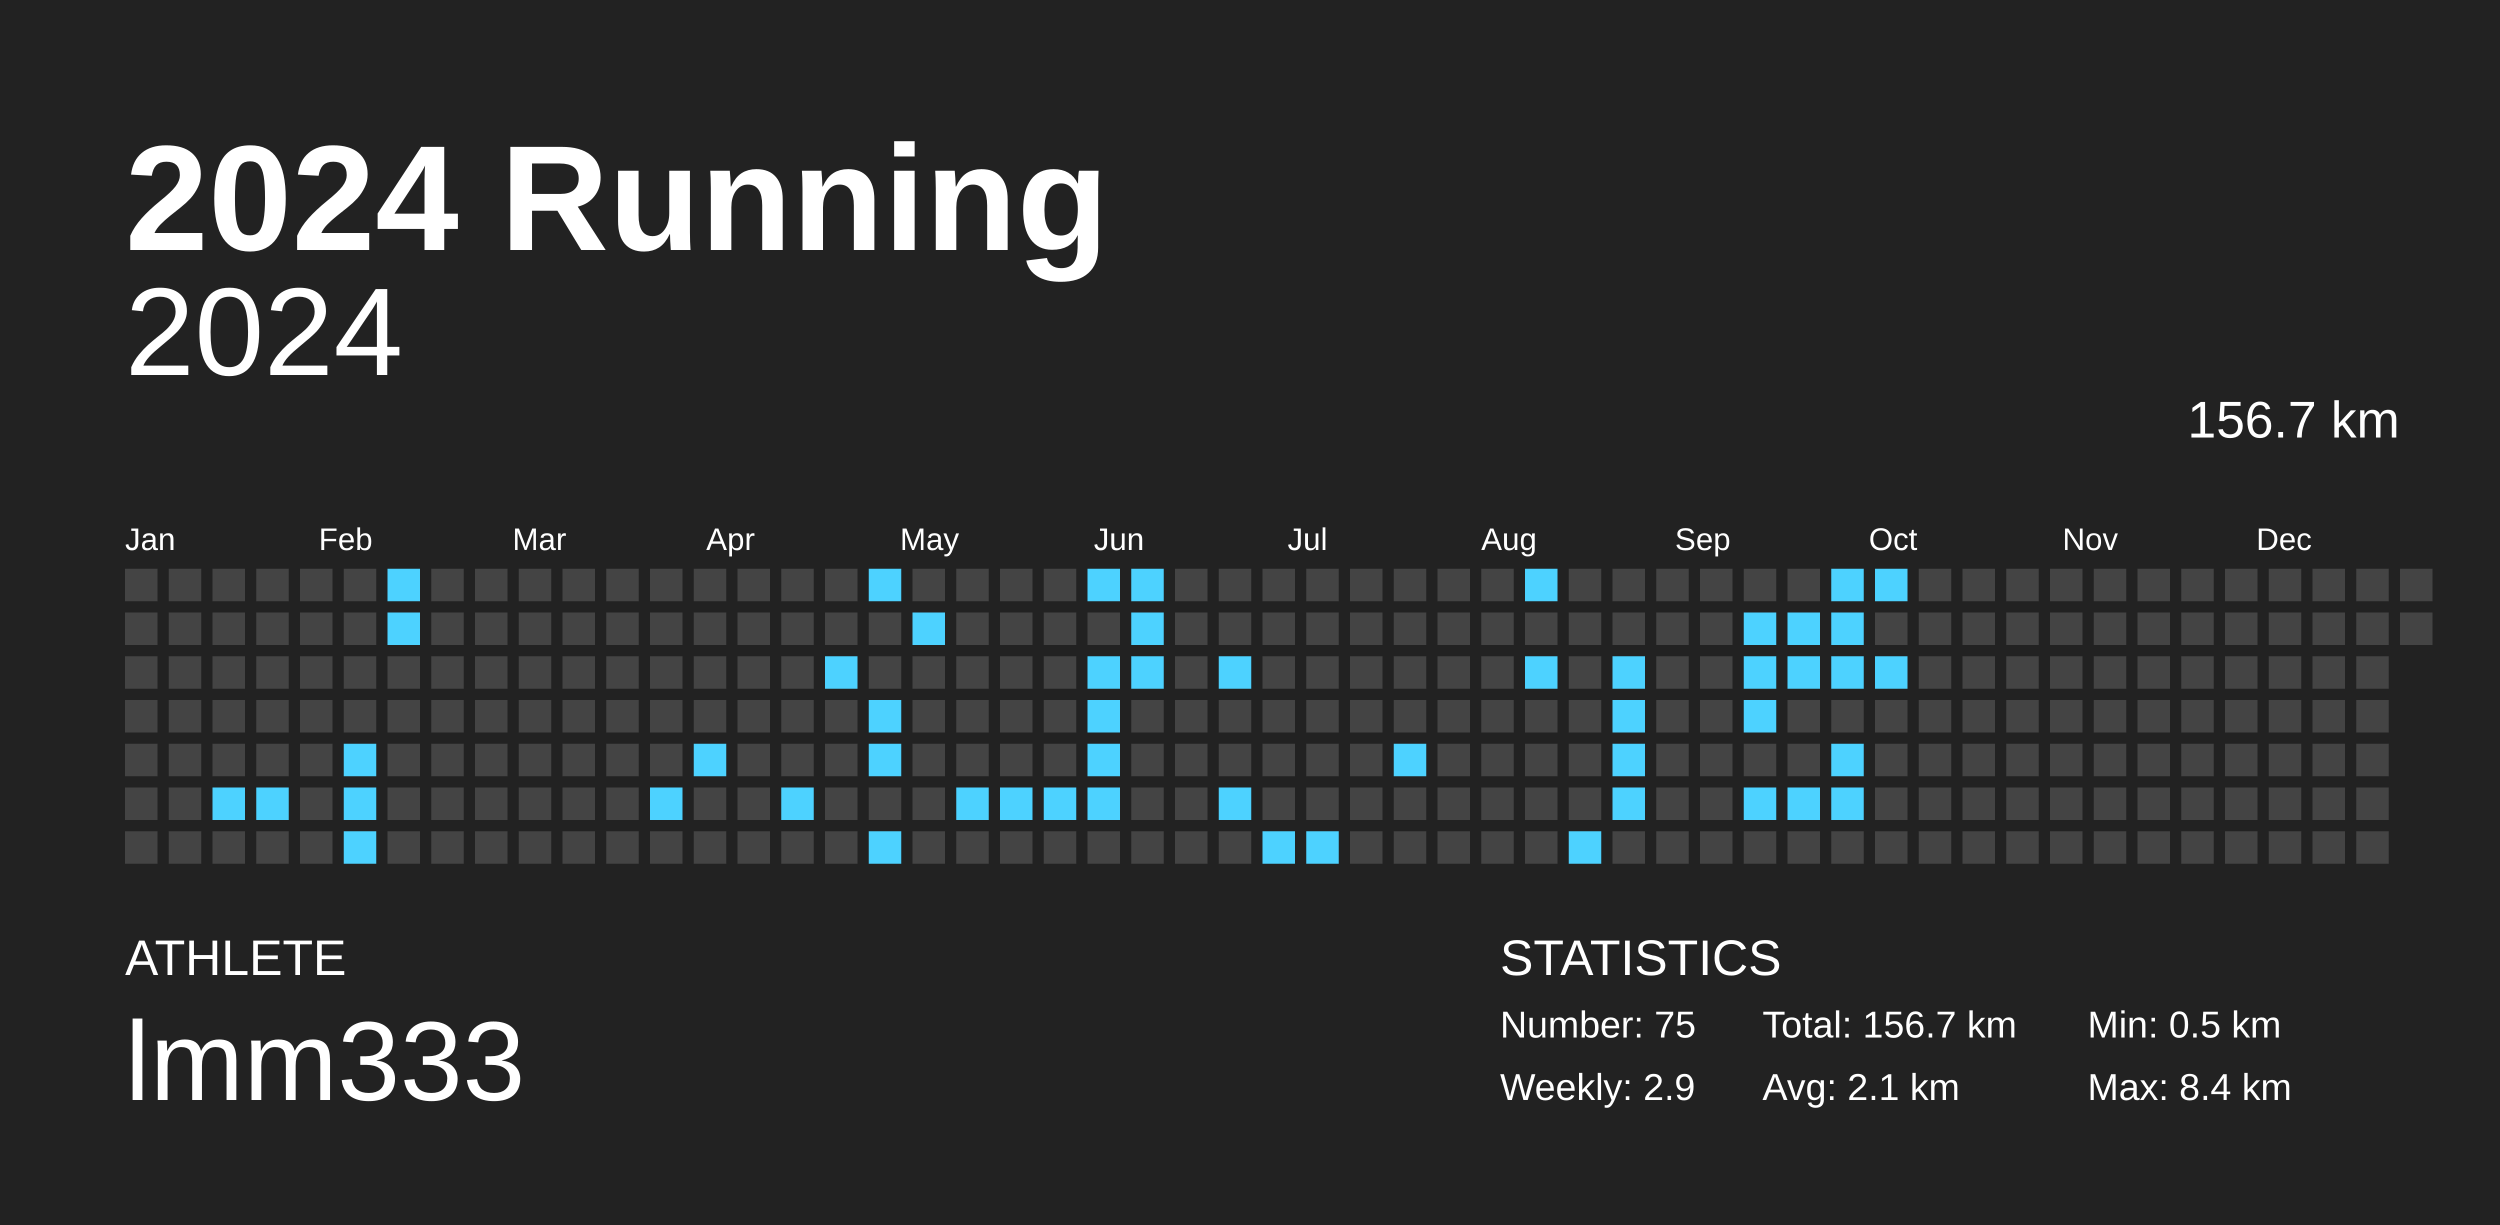
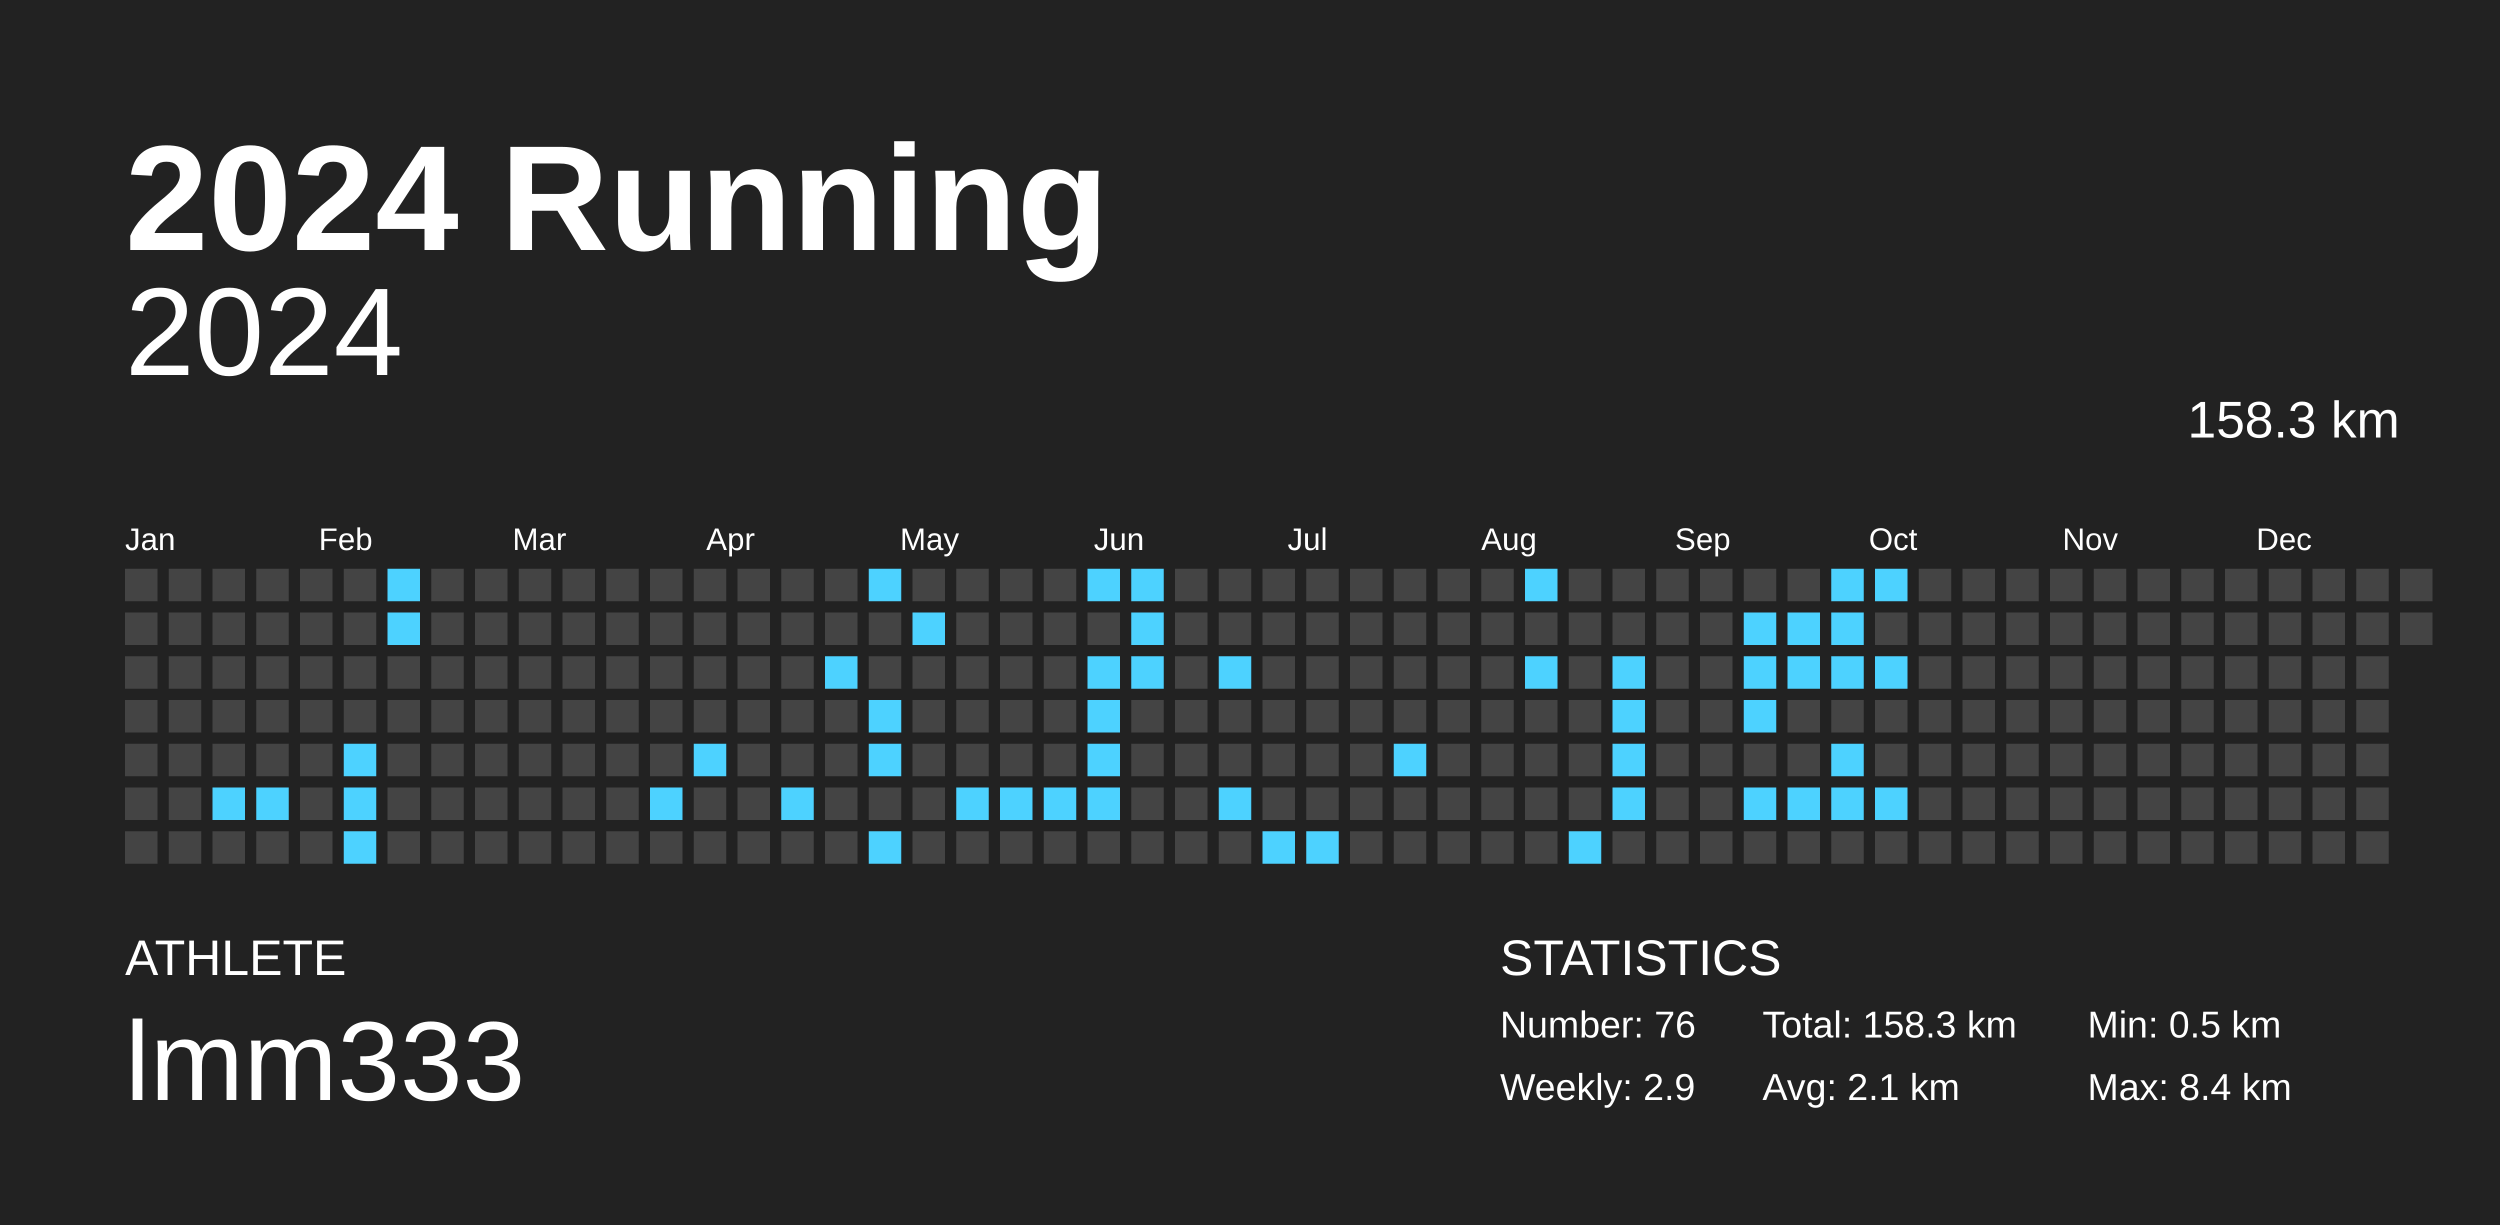
<svg xmlns="http://www.w3.org/2000/svg" baseProfile="full" height="98mm" version="1.1" viewBox="0,0,200,98" width="200mm">
  <defs />
  <rect fill="#222222" height="98" width="200" x="0" y="0" />
  <text fill="#FFFFFF" style="font-size:12px; font-family:Arial; font-weight:bold;" x="10" y="20">2024 Running</text>
  <text fill="#FFFFFF" style="font-size:4px; font-family:Arial" x="10" y="78">ATHLETE</text>
  <text fill="#FFFFFF" style="font-size:9px; font-family:Arial" x="10" y="88">lmm333</text>
  <text fill="#FFFFFF" style="font-size:4px; font-family:Arial" x="120" y="78">STATISTICS</text>
-   <text fill="#FFFFFF" style="font-size:3px; font-family:Arial" x="120" y="83">Number: 75</text>
+   <text fill="#FFFFFF" style="font-size:3px; font-family:Arial" x="120" y="83">Number: 76</text>
  <text fill="#FFFFFF" style="font-size:3px; font-family:Arial" x="120" y="88">Weekly: 2.9</text>
-   <text fill="#FFFFFF" style="font-size:3px; font-family:Arial" x="141" y="83">Total: 156.7 km</text>
+   <text fill="#FFFFFF" style="font-size:3px; font-family:Arial" x="141" y="83">Total: 158.3 km</text>
  <text fill="#FFFFFF" style="font-size:3px; font-family:Arial" x="141" y="88">Avg: 2.1 km</text>
  <text fill="#FFFFFF" style="font-size:3px; font-family:Arial" x="167" y="83">Min: 0.5 km</text>
  <text fill="#FFFFFF" style="font-size:3px; font-family:Arial" x="167" y="88">Max: 8.4 km</text>
  <text alignment-baseline="hanging" fill="#FFFFFF" style="font-size:10.0px; font-family:Arial;" x="10" y="30">2024</text>
-   <text alignment-baseline="hanging" fill="#FFFFFF" style="font-size:4.125px; font-family:Arial;" x="175" y="35">156.7 km</text>
+   <text alignment-baseline="hanging" fill="#FFFFFF" style="font-size:4.125px; font-family:Arial;" x="175" y="35">158.3 km</text>
  <text fill="#FFFFFF" style="font-size:2.5px; font-family:Arial" x="10.0" y="44">Jan</text>
  <text fill="#FFFFFF" style="font-size:2.5px; font-family:Arial" x="25.5" y="44">Feb</text>
  <text fill="#FFFFFF" style="font-size:2.5px; font-family:Arial" x="41.0" y="44">Mar</text>
  <text fill="#FFFFFF" style="font-size:2.5px; font-family:Arial" x="56.5" y="44">Apr</text>
  <text fill="#FFFFFF" style="font-size:2.5px; font-family:Arial" x="72.0" y="44">May</text>
  <text fill="#FFFFFF" style="font-size:2.5px; font-family:Arial" x="87.5" y="44">Jun</text>
  <text fill="#FFFFFF" style="font-size:2.5px; font-family:Arial" x="103.0" y="44">Jul</text>
  <text fill="#FFFFFF" style="font-size:2.5px; font-family:Arial" x="118.5" y="44">Aug</text>
  <text fill="#FFFFFF" style="font-size:2.5px; font-family:Arial" x="134.0" y="44">Sep</text>
  <text fill="#FFFFFF" style="font-size:2.5px; font-family:Arial" x="149.5" y="44">Oct</text>
  <text fill="#FFFFFF" style="font-size:2.5px; font-family:Arial" x="165.0" y="44">Nov</text>
  <text fill="#FFFFFF" style="font-size:2.5px; font-family:Arial" x="180.5" y="44">Dec</text>
  <rect fill="#444444" height="2.6" width="2.6" x="10.0" y="45.5" />
  <rect fill="#444444" height="2.6" width="2.6" x="10.0" y="49.0" />
  <rect fill="#444444" height="2.6" width="2.6" x="10.0" y="52.5" />
  <rect fill="#444444" height="2.6" width="2.6" x="10.0" y="56.0" />
  <rect fill="#444444" height="2.6" width="2.6" x="10.0" y="59.5" />
  <rect fill="#444444" height="2.6" width="2.6" x="10.0" y="63.0" />
  <rect fill="#444444" height="2.6" width="2.6" x="10.0" y="66.5" />
  <rect fill="#444444" height="2.6" width="2.6" x="13.5" y="45.5" />
  <rect fill="#444444" height="2.6" width="2.6" x="13.5" y="49.0" />
  <rect fill="#444444" height="2.6" width="2.6" x="13.5" y="52.5" />
  <rect fill="#444444" height="2.6" width="2.6" x="13.5" y="56.0" />
  <rect fill="#444444" height="2.6" width="2.6" x="13.5" y="59.5" />
  <rect fill="#444444" height="2.6" width="2.6" x="13.5" y="63.0" />
  <rect fill="#444444" height="2.6" width="2.6" x="13.5" y="66.5" />
  <rect fill="#444444" height="2.6" width="2.6" x="17.0" y="45.5" />
  <rect fill="#444444" height="2.6" width="2.6" x="17.0" y="49.0" />
  <rect fill="#444444" height="2.6" width="2.6" x="17.0" y="52.5" />
  <rect fill="#444444" height="2.6" width="2.6" x="17.0" y="56.0" />
  <rect fill="#444444" height="2.6" width="2.6" x="17.0" y="59.5" />
  <rect fill="#4dd2ff" height="2.6" width="2.6" x="17.0" y="63.0" />
  <rect fill="#444444" height="2.6" width="2.6" x="17.0" y="66.5" />
  <rect fill="#444444" height="2.6" width="2.6" x="20.5" y="45.5" />
  <rect fill="#444444" height="2.6" width="2.6" x="20.5" y="49.0" />
  <rect fill="#444444" height="2.6" width="2.6" x="20.5" y="52.5" />
  <rect fill="#444444" height="2.6" width="2.6" x="20.5" y="56.0" />
  <rect fill="#444444" height="2.6" width="2.6" x="20.5" y="59.5" />
  <rect fill="#4dd2ff" height="2.6" width="2.6" x="20.5" y="63.0" />
  <rect fill="#444444" height="2.6" width="2.6" x="20.5" y="66.5" />
  <rect fill="#444444" height="2.6" width="2.6" x="24.0" y="45.5" />
  <rect fill="#444444" height="2.6" width="2.6" x="24.0" y="49.0" />
  <rect fill="#444444" height="2.6" width="2.6" x="24.0" y="52.5" />
  <rect fill="#444444" height="2.6" width="2.6" x="24.0" y="56.0" />
  <rect fill="#444444" height="2.6" width="2.6" x="24.0" y="59.5" />
  <rect fill="#444444" height="2.6" width="2.6" x="24.0" y="63.0" />
  <rect fill="#444444" height="2.6" width="2.6" x="24.0" y="66.5" />
  <rect fill="#444444" height="2.6" width="2.6" x="27.5" y="45.5" />
  <rect fill="#444444" height="2.6" width="2.6" x="27.5" y="49.0" />
  <rect fill="#444444" height="2.6" width="2.6" x="27.5" y="52.5" />
  <rect fill="#444444" height="2.6" width="2.6" x="27.5" y="56.0" />
  <rect fill="#4dd2ff" height="2.6" width="2.6" x="27.5" y="59.5" />
  <rect fill="#4dd2ff" height="2.6" width="2.6" x="27.5" y="63.0" />
  <rect fill="#4dd2ff" height="2.6" width="2.6" x="27.5" y="66.5" />
  <rect fill="#4dd2ff" height="2.6" width="2.6" x="31.0" y="45.5" />
  <rect fill="#4dd2ff" height="2.6" width="2.6" x="31.0" y="49.0" />
  <rect fill="#444444" height="2.6" width="2.6" x="31.0" y="52.5" />
  <rect fill="#444444" height="2.6" width="2.6" x="31.0" y="56.0" />
  <rect fill="#444444" height="2.6" width="2.6" x="31.0" y="59.5" />
  <rect fill="#444444" height="2.6" width="2.6" x="31.0" y="63.0" />
  <rect fill="#444444" height="2.6" width="2.6" x="31.0" y="66.5" />
  <rect fill="#444444" height="2.6" width="2.6" x="34.5" y="45.5" />
  <rect fill="#444444" height="2.6" width="2.6" x="34.5" y="49.0" />
  <rect fill="#444444" height="2.6" width="2.6" x="34.5" y="52.5" />
  <rect fill="#444444" height="2.6" width="2.6" x="34.5" y="56.0" />
  <rect fill="#444444" height="2.6" width="2.6" x="34.5" y="59.5" />
  <rect fill="#444444" height="2.6" width="2.6" x="34.5" y="63.0" />
  <rect fill="#444444" height="2.6" width="2.6" x="34.5" y="66.5" />
  <rect fill="#444444" height="2.6" width="2.6" x="38.0" y="45.5" />
  <rect fill="#444444" height="2.6" width="2.6" x="38.0" y="49.0" />
  <rect fill="#444444" height="2.6" width="2.6" x="38.0" y="52.5" />
  <rect fill="#444444" height="2.6" width="2.6" x="38.0" y="56.0" />
  <rect fill="#444444" height="2.6" width="2.6" x="38.0" y="59.5" />
  <rect fill="#444444" height="2.6" width="2.6" x="38.0" y="63.0" />
  <rect fill="#444444" height="2.6" width="2.6" x="38.0" y="66.5" />
  <rect fill="#444444" height="2.6" width="2.6" x="41.5" y="45.5" />
  <rect fill="#444444" height="2.6" width="2.6" x="41.5" y="49.0" />
  <rect fill="#444444" height="2.6" width="2.6" x="41.5" y="52.5" />
  <rect fill="#444444" height="2.6" width="2.6" x="41.5" y="56.0" />
  <rect fill="#444444" height="2.6" width="2.6" x="41.5" y="59.5" />
  <rect fill="#444444" height="2.6" width="2.6" x="41.5" y="63.0" />
  <rect fill="#444444" height="2.6" width="2.6" x="41.5" y="66.5" />
  <rect fill="#444444" height="2.6" width="2.6" x="45.0" y="45.5" />
  <rect fill="#444444" height="2.6" width="2.6" x="45.0" y="49.0" />
  <rect fill="#444444" height="2.6" width="2.6" x="45.0" y="52.5" />
  <rect fill="#444444" height="2.6" width="2.6" x="45.0" y="56.0" />
  <rect fill="#444444" height="2.6" width="2.6" x="45.0" y="59.5" />
  <rect fill="#444444" height="2.6" width="2.6" x="45.0" y="63.0" />
  <rect fill="#444444" height="2.6" width="2.6" x="45.0" y="66.5" />
  <rect fill="#444444" height="2.6" width="2.6" x="48.5" y="45.5" />
  <rect fill="#444444" height="2.6" width="2.6" x="48.5" y="49.0" />
  <rect fill="#444444" height="2.6" width="2.6" x="48.5" y="52.5" />
  <rect fill="#444444" height="2.6" width="2.6" x="48.5" y="56.0" />
  <rect fill="#444444" height="2.6" width="2.6" x="48.5" y="59.5" />
  <rect fill="#444444" height="2.6" width="2.6" x="48.5" y="63.0" />
  <rect fill="#444444" height="2.6" width="2.6" x="48.5" y="66.5" />
  <rect fill="#444444" height="2.6" width="2.6" x="52.0" y="45.5" />
  <rect fill="#444444" height="2.6" width="2.6" x="52.0" y="49.0" />
  <rect fill="#444444" height="2.6" width="2.6" x="52.0" y="52.5" />
  <rect fill="#444444" height="2.6" width="2.6" x="52.0" y="56.0" />
  <rect fill="#444444" height="2.6" width="2.6" x="52.0" y="59.5" />
  <rect fill="#4dd2ff" height="2.6" width="2.6" x="52.0" y="63.0" />
  <rect fill="#444444" height="2.6" width="2.6" x="52.0" y="66.5" />
  <rect fill="#444444" height="2.6" width="2.6" x="55.5" y="45.5" />
  <rect fill="#444444" height="2.6" width="2.6" x="55.5" y="49.0" />
  <rect fill="#444444" height="2.6" width="2.6" x="55.5" y="52.5" />
  <rect fill="#444444" height="2.6" width="2.6" x="55.5" y="56.0" />
  <rect fill="#4dd2ff" height="2.6" width="2.6" x="55.5" y="59.5" />
  <rect fill="#444444" height="2.6" width="2.6" x="55.5" y="63.0" />
  <rect fill="#444444" height="2.6" width="2.6" x="55.5" y="66.5" />
  <rect fill="#444444" height="2.6" width="2.6" x="59.0" y="45.5" />
  <rect fill="#444444" height="2.6" width="2.6" x="59.0" y="49.0" />
  <rect fill="#444444" height="2.6" width="2.6" x="59.0" y="52.5" />
  <rect fill="#444444" height="2.6" width="2.6" x="59.0" y="56.0" />
  <rect fill="#444444" height="2.6" width="2.6" x="59.0" y="59.5" />
  <rect fill="#444444" height="2.6" width="2.6" x="59.0" y="63.0" />
  <rect fill="#444444" height="2.6" width="2.6" x="59.0" y="66.5" />
  <rect fill="#444444" height="2.6" width="2.6" x="62.5" y="45.5" />
  <rect fill="#444444" height="2.6" width="2.6" x="62.5" y="49.0" />
  <rect fill="#444444" height="2.6" width="2.6" x="62.5" y="52.5" />
  <rect fill="#444444" height="2.6" width="2.6" x="62.5" y="56.0" />
  <rect fill="#444444" height="2.6" width="2.6" x="62.5" y="59.5" />
  <rect fill="#4dd2ff" height="2.6" width="2.6" x="62.5" y="63.0" />
  <rect fill="#444444" height="2.6" width="2.6" x="62.5" y="66.5" />
  <rect fill="#444444" height="2.6" width="2.6" x="66.0" y="45.5" />
  <rect fill="#444444" height="2.6" width="2.6" x="66.0" y="49.0" />
  <rect fill="#4dd2ff" height="2.6" width="2.6" x="66.0" y="52.5" />
  <rect fill="#444444" height="2.6" width="2.6" x="66.0" y="56.0" />
  <rect fill="#444444" height="2.6" width="2.6" x="66.0" y="59.5" />
  <rect fill="#444444" height="2.6" width="2.6" x="66.0" y="63.0" />
  <rect fill="#444444" height="2.6" width="2.6" x="66.0" y="66.5" />
  <rect fill="#4dd2ff" height="2.6" width="2.6" x="69.5" y="45.5" />
  <rect fill="#444444" height="2.6" width="2.6" x="69.5" y="49.0" />
  <rect fill="#444444" height="2.6" width="2.6" x="69.5" y="52.5" />
  <rect fill="#4dd2ff" height="2.6" width="2.6" x="69.5" y="56.0" />
  <rect fill="#4dd2ff" height="2.6" width="2.6" x="69.5" y="59.5" />
  <rect fill="#444444" height="2.6" width="2.6" x="69.5" y="63.0" />
  <rect fill="#4dd2ff" height="2.6" width="2.6" x="69.5" y="66.5" />
  <rect fill="#444444" height="2.6" width="2.6" x="73.0" y="45.5" />
  <rect fill="#4dd2ff" height="2.6" width="2.6" x="73.0" y="49.0" />
  <rect fill="#444444" height="2.6" width="2.6" x="73.0" y="52.5" />
  <rect fill="#444444" height="2.6" width="2.6" x="73.0" y="56.0" />
  <rect fill="#444444" height="2.6" width="2.6" x="73.0" y="59.5" />
  <rect fill="#444444" height="2.6" width="2.6" x="73.0" y="63.0" />
  <rect fill="#444444" height="2.6" width="2.6" x="73.0" y="66.5" />
  <rect fill="#444444" height="2.6" width="2.6" x="76.5" y="45.5" />
  <rect fill="#444444" height="2.6" width="2.6" x="76.5" y="49.0" />
  <rect fill="#444444" height="2.6" width="2.6" x="76.5" y="52.5" />
  <rect fill="#444444" height="2.6" width="2.6" x="76.5" y="56.0" />
  <rect fill="#444444" height="2.6" width="2.6" x="76.5" y="59.5" />
  <rect fill="#4dd2ff" height="2.6" width="2.6" x="76.5" y="63.0" />
  <rect fill="#444444" height="2.6" width="2.6" x="76.5" y="66.5" />
  <rect fill="#444444" height="2.6" width="2.6" x="80.0" y="45.5" />
  <rect fill="#444444" height="2.6" width="2.6" x="80.0" y="49.0" />
  <rect fill="#444444" height="2.6" width="2.6" x="80.0" y="52.5" />
  <rect fill="#444444" height="2.6" width="2.6" x="80.0" y="56.0" />
  <rect fill="#444444" height="2.6" width="2.6" x="80.0" y="59.5" />
  <rect fill="#4dd2ff" height="2.6" width="2.6" x="80.0" y="63.0" />
  <rect fill="#444444" height="2.6" width="2.6" x="80.0" y="66.5" />
  <rect fill="#444444" height="2.6" width="2.6" x="83.5" y="45.5" />
  <rect fill="#444444" height="2.6" width="2.6" x="83.5" y="49.0" />
  <rect fill="#444444" height="2.6" width="2.6" x="83.5" y="52.5" />
  <rect fill="#444444" height="2.6" width="2.6" x="83.5" y="56.0" />
  <rect fill="#444444" height="2.6" width="2.6" x="83.5" y="59.5" />
  <rect fill="#4dd2ff" height="2.6" width="2.6" x="83.5" y="63.0" />
  <rect fill="#444444" height="2.6" width="2.6" x="83.5" y="66.5" />
  <rect fill="#4dd2ff" height="2.6" width="2.6" x="87.0" y="45.5" />
  <rect fill="#444444" height="2.6" width="2.6" x="87.0" y="49.0" />
  <rect fill="#4dd2ff" height="2.6" width="2.6" x="87.0" y="52.5" />
  <rect fill="#4dd2ff" height="2.6" width="2.6" x="87.0" y="56.0" />
  <rect fill="#4dd2ff" height="2.6" width="2.6" x="87.0" y="59.5" />
  <rect fill="#4dd2ff" height="2.6" width="2.6" x="87.0" y="63.0" />
  <rect fill="#444444" height="2.6" width="2.6" x="87.0" y="66.5" />
  <rect fill="#4dd2ff" height="2.6" width="2.6" x="90.5" y="45.5" />
  <rect fill="#4dd2ff" height="2.6" width="2.6" x="90.5" y="49.0" />
  <rect fill="#4dd2ff" height="2.6" width="2.6" x="90.5" y="52.5" />
  <rect fill="#444444" height="2.6" width="2.6" x="90.5" y="56.0" />
  <rect fill="#444444" height="2.6" width="2.6" x="90.5" y="59.5" />
  <rect fill="#444444" height="2.6" width="2.6" x="90.5" y="63.0" />
  <rect fill="#444444" height="2.6" width="2.6" x="90.5" y="66.5" />
  <rect fill="#444444" height="2.6" width="2.6" x="94.0" y="45.5" />
  <rect fill="#444444" height="2.6" width="2.6" x="94.0" y="49.0" />
  <rect fill="#444444" height="2.6" width="2.6" x="94.0" y="52.5" />
  <rect fill="#444444" height="2.6" width="2.6" x="94.0" y="56.0" />
  <rect fill="#444444" height="2.6" width="2.6" x="94.0" y="59.5" />
  <rect fill="#444444" height="2.6" width="2.6" x="94.0" y="63.0" />
  <rect fill="#444444" height="2.6" width="2.6" x="94.0" y="66.5" />
  <rect fill="#444444" height="2.6" width="2.6" x="97.5" y="45.5" />
  <rect fill="#444444" height="2.6" width="2.6" x="97.5" y="49.0" />
  <rect fill="#4dd2ff" height="2.6" width="2.6" x="97.5" y="52.5" />
  <rect fill="#444444" height="2.6" width="2.6" x="97.5" y="56.0" />
  <rect fill="#444444" height="2.6" width="2.6" x="97.5" y="59.5" />
  <rect fill="#4dd2ff" height="2.6" width="2.6" x="97.5" y="63.0" />
  <rect fill="#444444" height="2.6" width="2.6" x="97.5" y="66.5" />
  <rect fill="#444444" height="2.6" width="2.6" x="101.0" y="45.5" />
  <rect fill="#444444" height="2.6" width="2.6" x="101.0" y="49.0" />
  <rect fill="#444444" height="2.6" width="2.6" x="101.0" y="52.5" />
  <rect fill="#444444" height="2.6" width="2.6" x="101.0" y="56.0" />
  <rect fill="#444444" height="2.6" width="2.6" x="101.0" y="59.5" />
  <rect fill="#444444" height="2.6" width="2.6" x="101.0" y="63.0" />
  <rect fill="#4dd2ff" height="2.6" width="2.6" x="101.0" y="66.5" />
  <rect fill="#444444" height="2.6" width="2.6" x="104.5" y="45.5" />
  <rect fill="#444444" height="2.6" width="2.6" x="104.5" y="49.0" />
  <rect fill="#444444" height="2.6" width="2.6" x="104.5" y="52.5" />
  <rect fill="#444444" height="2.6" width="2.6" x="104.5" y="56.0" />
  <rect fill="#444444" height="2.6" width="2.6" x="104.5" y="59.5" />
  <rect fill="#444444" height="2.6" width="2.6" x="104.5" y="63.0" />
  <rect fill="#4dd2ff" height="2.6" width="2.6" x="104.5" y="66.5" />
  <rect fill="#444444" height="2.6" width="2.6" x="108.0" y="45.5" />
  <rect fill="#444444" height="2.6" width="2.6" x="108.0" y="49.0" />
  <rect fill="#444444" height="2.6" width="2.6" x="108.0" y="52.5" />
  <rect fill="#444444" height="2.6" width="2.6" x="108.0" y="56.0" />
  <rect fill="#444444" height="2.6" width="2.6" x="108.0" y="59.5" />
  <rect fill="#444444" height="2.6" width="2.6" x="108.0" y="63.0" />
  <rect fill="#444444" height="2.6" width="2.6" x="108.0" y="66.5" />
  <rect fill="#444444" height="2.6" width="2.6" x="111.5" y="45.5" />
  <rect fill="#444444" height="2.6" width="2.6" x="111.5" y="49.0" />
  <rect fill="#444444" height="2.6" width="2.6" x="111.5" y="52.5" />
  <rect fill="#444444" height="2.6" width="2.6" x="111.5" y="56.0" />
  <rect fill="#4dd2ff" height="2.6" width="2.6" x="111.5" y="59.5" />
  <rect fill="#444444" height="2.6" width="2.6" x="111.5" y="63.0" />
  <rect fill="#444444" height="2.6" width="2.6" x="111.5" y="66.5" />
  <rect fill="#444444" height="2.6" width="2.6" x="115.0" y="45.5" />
  <rect fill="#444444" height="2.6" width="2.6" x="115.0" y="49.0" />
  <rect fill="#444444" height="2.6" width="2.6" x="115.0" y="52.5" />
  <rect fill="#444444" height="2.6" width="2.6" x="115.0" y="56.0" />
  <rect fill="#444444" height="2.6" width="2.6" x="115.0" y="59.5" />
  <rect fill="#444444" height="2.6" width="2.6" x="115.0" y="63.0" />
  <rect fill="#444444" height="2.6" width="2.6" x="115.0" y="66.5" />
  <rect fill="#444444" height="2.6" width="2.6" x="118.5" y="45.5" />
  <rect fill="#444444" height="2.6" width="2.6" x="118.5" y="49.0" />
  <rect fill="#444444" height="2.6" width="2.6" x="118.5" y="52.5" />
  <rect fill="#444444" height="2.6" width="2.6" x="118.5" y="56.0" />
  <rect fill="#444444" height="2.6" width="2.6" x="118.5" y="59.5" />
  <rect fill="#444444" height="2.6" width="2.6" x="118.5" y="63.0" />
  <rect fill="#444444" height="2.6" width="2.6" x="118.5" y="66.5" />
  <rect fill="#4dd2ff" height="2.6" width="2.6" x="122.0" y="45.5" />
  <rect fill="#444444" height="2.6" width="2.6" x="122.0" y="49.0" />
  <rect fill="#4dd2ff" height="2.6" width="2.6" x="122.0" y="52.5" />
  <rect fill="#444444" height="2.6" width="2.6" x="122.0" y="56.0" />
  <rect fill="#444444" height="2.6" width="2.6" x="122.0" y="59.5" />
  <rect fill="#444444" height="2.6" width="2.6" x="122.0" y="63.0" />
  <rect fill="#444444" height="2.6" width="2.6" x="122.0" y="66.5" />
  <rect fill="#444444" height="2.6" width="2.6" x="125.5" y="45.5" />
  <rect fill="#444444" height="2.6" width="2.6" x="125.5" y="49.0" />
  <rect fill="#444444" height="2.6" width="2.6" x="125.5" y="52.5" />
  <rect fill="#444444" height="2.6" width="2.6" x="125.5" y="56.0" />
  <rect fill="#444444" height="2.6" width="2.6" x="125.5" y="59.5" />
  <rect fill="#444444" height="2.6" width="2.6" x="125.5" y="63.0" />
  <rect fill="#4dd2ff" height="2.6" width="2.6" x="125.5" y="66.5" />
  <rect fill="#444444" height="2.6" width="2.6" x="129.0" y="45.5" />
  <rect fill="#444444" height="2.6" width="2.6" x="129.0" y="49.0" />
  <rect fill="#4dd2ff" height="2.6" width="2.6" x="129.0" y="52.5" />
  <rect fill="#4dd2ff" height="2.6" width="2.6" x="129.0" y="56.0" />
  <rect fill="#4dd2ff" height="2.6" width="2.6" x="129.0" y="59.5" />
  <rect fill="#4dd2ff" height="2.6" width="2.6" x="129.0" y="63.0" />
  <rect fill="#444444" height="2.6" width="2.6" x="129.0" y="66.5" />
  <rect fill="#444444" height="2.6" width="2.6" x="132.5" y="45.5" />
  <rect fill="#444444" height="2.6" width="2.6" x="132.5" y="49.0" />
  <rect fill="#444444" height="2.6" width="2.6" x="132.5" y="52.5" />
  <rect fill="#444444" height="2.6" width="2.6" x="132.5" y="56.0" />
  <rect fill="#444444" height="2.6" width="2.6" x="132.5" y="59.5" />
  <rect fill="#444444" height="2.6" width="2.6" x="132.5" y="63.0" />
  <rect fill="#444444" height="2.6" width="2.6" x="132.5" y="66.5" />
  <rect fill="#444444" height="2.6" width="2.6" x="136.0" y="45.5" />
  <rect fill="#444444" height="2.6" width="2.6" x="136.0" y="49.0" />
  <rect fill="#444444" height="2.6" width="2.6" x="136.0" y="52.5" />
  <rect fill="#444444" height="2.6" width="2.6" x="136.0" y="56.0" />
  <rect fill="#444444" height="2.6" width="2.6" x="136.0" y="59.5" />
  <rect fill="#444444" height="2.6" width="2.6" x="136.0" y="63.0" />
  <rect fill="#444444" height="2.6" width="2.6" x="136.0" y="66.5" />
  <rect fill="#444444" height="2.6" width="2.6" x="139.5" y="45.5" />
  <rect fill="#4dd2ff" height="2.6" width="2.6" x="139.5" y="49.0" />
  <rect fill="#4dd2ff" height="2.6" width="2.6" x="139.5" y="52.5" />
  <rect fill="#4dd2ff" height="2.6" width="2.6" x="139.5" y="56.0" />
  <rect fill="#444444" height="2.6" width="2.6" x="139.5" y="59.5" />
  <rect fill="#4dd2ff" height="2.6" width="2.6" x="139.5" y="63.0" />
  <rect fill="#444444" height="2.6" width="2.6" x="139.5" y="66.5" />
  <rect fill="#444444" height="2.6" width="2.6" x="143.0" y="45.5" />
  <rect fill="#4dd2ff" height="2.6" width="2.6" x="143.0" y="49.0" />
  <rect fill="#4dd2ff" height="2.6" width="2.6" x="143.0" y="52.5" />
  <rect fill="#444444" height="2.6" width="2.6" x="143.0" y="56.0" />
  <rect fill="#444444" height="2.6" width="2.6" x="143.0" y="59.5" />
  <rect fill="#4dd2ff" height="2.6" width="2.6" x="143.0" y="63.0" />
  <rect fill="#444444" height="2.6" width="2.6" x="143.0" y="66.5" />
  <rect fill="#4dd2ff" height="2.6" width="2.6" x="146.5" y="45.5" />
  <rect fill="#4dd2ff" height="2.6" width="2.6" x="146.5" y="49.0" />
  <rect fill="#4dd2ff" height="2.6" width="2.6" x="146.5" y="52.5" />
  <rect fill="#444444" height="2.6" width="2.6" x="146.5" y="56.0" />
  <rect fill="#4dd2ff" height="2.6" width="2.6" x="146.5" y="59.5" />
  <rect fill="#4dd2ff" height="2.6" width="2.6" x="146.5" y="63.0" />
  <rect fill="#444444" height="2.6" width="2.6" x="146.5" y="66.5" />
  <rect fill="#4dd2ff" height="2.6" width="2.6" x="150.0" y="45.5" />
  <rect fill="#444444" height="2.6" width="2.6" x="150.0" y="49.0" />
  <rect fill="#4dd2ff" height="2.6" width="2.6" x="150.0" y="52.5" />
  <rect fill="#444444" height="2.6" width="2.6" x="150.0" y="56.0" />
  <rect fill="#444444" height="2.6" width="2.6" x="150.0" y="59.5" />
-   <rect fill="#444444" height="2.6" width="2.6" x="150.0" y="63.0" />
+   <rect fill="#4dd2ff" height="2.6" width="2.6" x="150.0" y="63.0" />
  <rect fill="#444444" height="2.6" width="2.6" x="150.0" y="66.5" />
  <rect fill="#444444" height="2.6" width="2.6" x="153.5" y="45.5" />
  <rect fill="#444444" height="2.6" width="2.6" x="153.5" y="49.0" />
  <rect fill="#444444" height="2.6" width="2.6" x="153.5" y="52.5" />
  <rect fill="#444444" height="2.6" width="2.6" x="153.5" y="56.0" />
  <rect fill="#444444" height="2.6" width="2.6" x="153.5" y="59.5" />
  <rect fill="#444444" height="2.6" width="2.6" x="153.5" y="63.0" />
  <rect fill="#444444" height="2.6" width="2.6" x="153.5" y="66.5" />
  <rect fill="#444444" height="2.6" width="2.6" x="157.0" y="45.5" />
  <rect fill="#444444" height="2.6" width="2.6" x="157.0" y="49.0" />
  <rect fill="#444444" height="2.6" width="2.6" x="157.0" y="52.5" />
  <rect fill="#444444" height="2.6" width="2.6" x="157.0" y="56.0" />
  <rect fill="#444444" height="2.6" width="2.6" x="157.0" y="59.5" />
  <rect fill="#444444" height="2.6" width="2.6" x="157.0" y="63.0" />
  <rect fill="#444444" height="2.6" width="2.6" x="157.0" y="66.5" />
  <rect fill="#444444" height="2.6" width="2.6" x="160.5" y="45.5" />
  <rect fill="#444444" height="2.6" width="2.6" x="160.5" y="49.0" />
  <rect fill="#444444" height="2.6" width="2.6" x="160.5" y="52.5" />
  <rect fill="#444444" height="2.6" width="2.6" x="160.5" y="56.0" />
  <rect fill="#444444" height="2.6" width="2.6" x="160.5" y="59.5" />
  <rect fill="#444444" height="2.6" width="2.6" x="160.5" y="63.0" />
  <rect fill="#444444" height="2.6" width="2.6" x="160.5" y="66.5" />
  <rect fill="#444444" height="2.6" width="2.6" x="164.0" y="45.5" />
  <rect fill="#444444" height="2.6" width="2.6" x="164.0" y="49.0" />
  <rect fill="#444444" height="2.6" width="2.6" x="164.0" y="52.5" />
  <rect fill="#444444" height="2.6" width="2.6" x="164.0" y="56.0" />
  <rect fill="#444444" height="2.6" width="2.6" x="164.0" y="59.5" />
  <rect fill="#444444" height="2.6" width="2.6" x="164.0" y="63.0" />
  <rect fill="#444444" height="2.6" width="2.6" x="164.0" y="66.5" />
  <rect fill="#444444" height="2.6" width="2.6" x="167.5" y="45.5" />
  <rect fill="#444444" height="2.6" width="2.6" x="167.5" y="49.0" />
  <rect fill="#444444" height="2.6" width="2.6" x="167.5" y="52.5" />
  <rect fill="#444444" height="2.6" width="2.6" x="167.5" y="56.0" />
  <rect fill="#444444" height="2.6" width="2.6" x="167.5" y="59.5" />
  <rect fill="#444444" height="2.6" width="2.6" x="167.5" y="63.0" />
  <rect fill="#444444" height="2.6" width="2.6" x="167.5" y="66.5" />
  <rect fill="#444444" height="2.6" width="2.6" x="171.0" y="45.5" />
  <rect fill="#444444" height="2.6" width="2.6" x="171.0" y="49.0" />
  <rect fill="#444444" height="2.6" width="2.6" x="171.0" y="52.5" />
  <rect fill="#444444" height="2.6" width="2.6" x="171.0" y="56.0" />
  <rect fill="#444444" height="2.6" width="2.6" x="171.0" y="59.5" />
  <rect fill="#444444" height="2.6" width="2.6" x="171.0" y="63.0" />
  <rect fill="#444444" height="2.6" width="2.6" x="171.0" y="66.5" />
  <rect fill="#444444" height="2.6" width="2.6" x="174.5" y="45.5" />
  <rect fill="#444444" height="2.6" width="2.6" x="174.5" y="49.0" />
  <rect fill="#444444" height="2.6" width="2.6" x="174.5" y="52.5" />
  <rect fill="#444444" height="2.6" width="2.6" x="174.5" y="56.0" />
  <rect fill="#444444" height="2.6" width="2.6" x="174.5" y="59.5" />
  <rect fill="#444444" height="2.6" width="2.6" x="174.5" y="63.0" />
  <rect fill="#444444" height="2.6" width="2.6" x="174.5" y="66.5" />
  <rect fill="#444444" height="2.6" width="2.6" x="178.0" y="45.5" />
  <rect fill="#444444" height="2.6" width="2.6" x="178.0" y="49.0" />
  <rect fill="#444444" height="2.6" width="2.6" x="178.0" y="52.5" />
  <rect fill="#444444" height="2.6" width="2.6" x="178.0" y="56.0" />
  <rect fill="#444444" height="2.6" width="2.6" x="178.0" y="59.5" />
  <rect fill="#444444" height="2.6" width="2.6" x="178.0" y="63.0" />
  <rect fill="#444444" height="2.6" width="2.6" x="178.0" y="66.5" />
  <rect fill="#444444" height="2.6" width="2.6" x="181.5" y="45.5" />
  <rect fill="#444444" height="2.6" width="2.6" x="181.5" y="49.0" />
  <rect fill="#444444" height="2.6" width="2.6" x="181.5" y="52.5" />
  <rect fill="#444444" height="2.6" width="2.6" x="181.5" y="56.0" />
  <rect fill="#444444" height="2.6" width="2.6" x="181.5" y="59.5" />
  <rect fill="#444444" height="2.6" width="2.6" x="181.5" y="63.0" />
  <rect fill="#444444" height="2.6" width="2.6" x="181.5" y="66.5" />
  <rect fill="#444444" height="2.6" width="2.6" x="185.0" y="45.5" />
  <rect fill="#444444" height="2.6" width="2.6" x="185.0" y="49.0" />
  <rect fill="#444444" height="2.6" width="2.6" x="185.0" y="52.5" />
  <rect fill="#444444" height="2.6" width="2.6" x="185.0" y="56.0" />
  <rect fill="#444444" height="2.6" width="2.6" x="185.0" y="59.5" />
  <rect fill="#444444" height="2.6" width="2.6" x="185.0" y="63.0" />
  <rect fill="#444444" height="2.6" width="2.6" x="185.0" y="66.5" />
  <rect fill="#444444" height="2.6" width="2.6" x="188.5" y="45.5" />
  <rect fill="#444444" height="2.6" width="2.6" x="188.5" y="49.0" />
  <rect fill="#444444" height="2.6" width="2.6" x="188.5" y="52.5" />
  <rect fill="#444444" height="2.6" width="2.6" x="188.5" y="56.0" />
  <rect fill="#444444" height="2.6" width="2.6" x="188.5" y="59.5" />
  <rect fill="#444444" height="2.6" width="2.6" x="188.5" y="63.0" />
  <rect fill="#444444" height="2.6" width="2.6" x="188.5" y="66.5" />
  <rect fill="#444444" height="2.6" width="2.6" x="192.0" y="45.5" />
  <rect fill="#444444" height="2.6" width="2.6" x="192.0" y="49.0" />
</svg>
